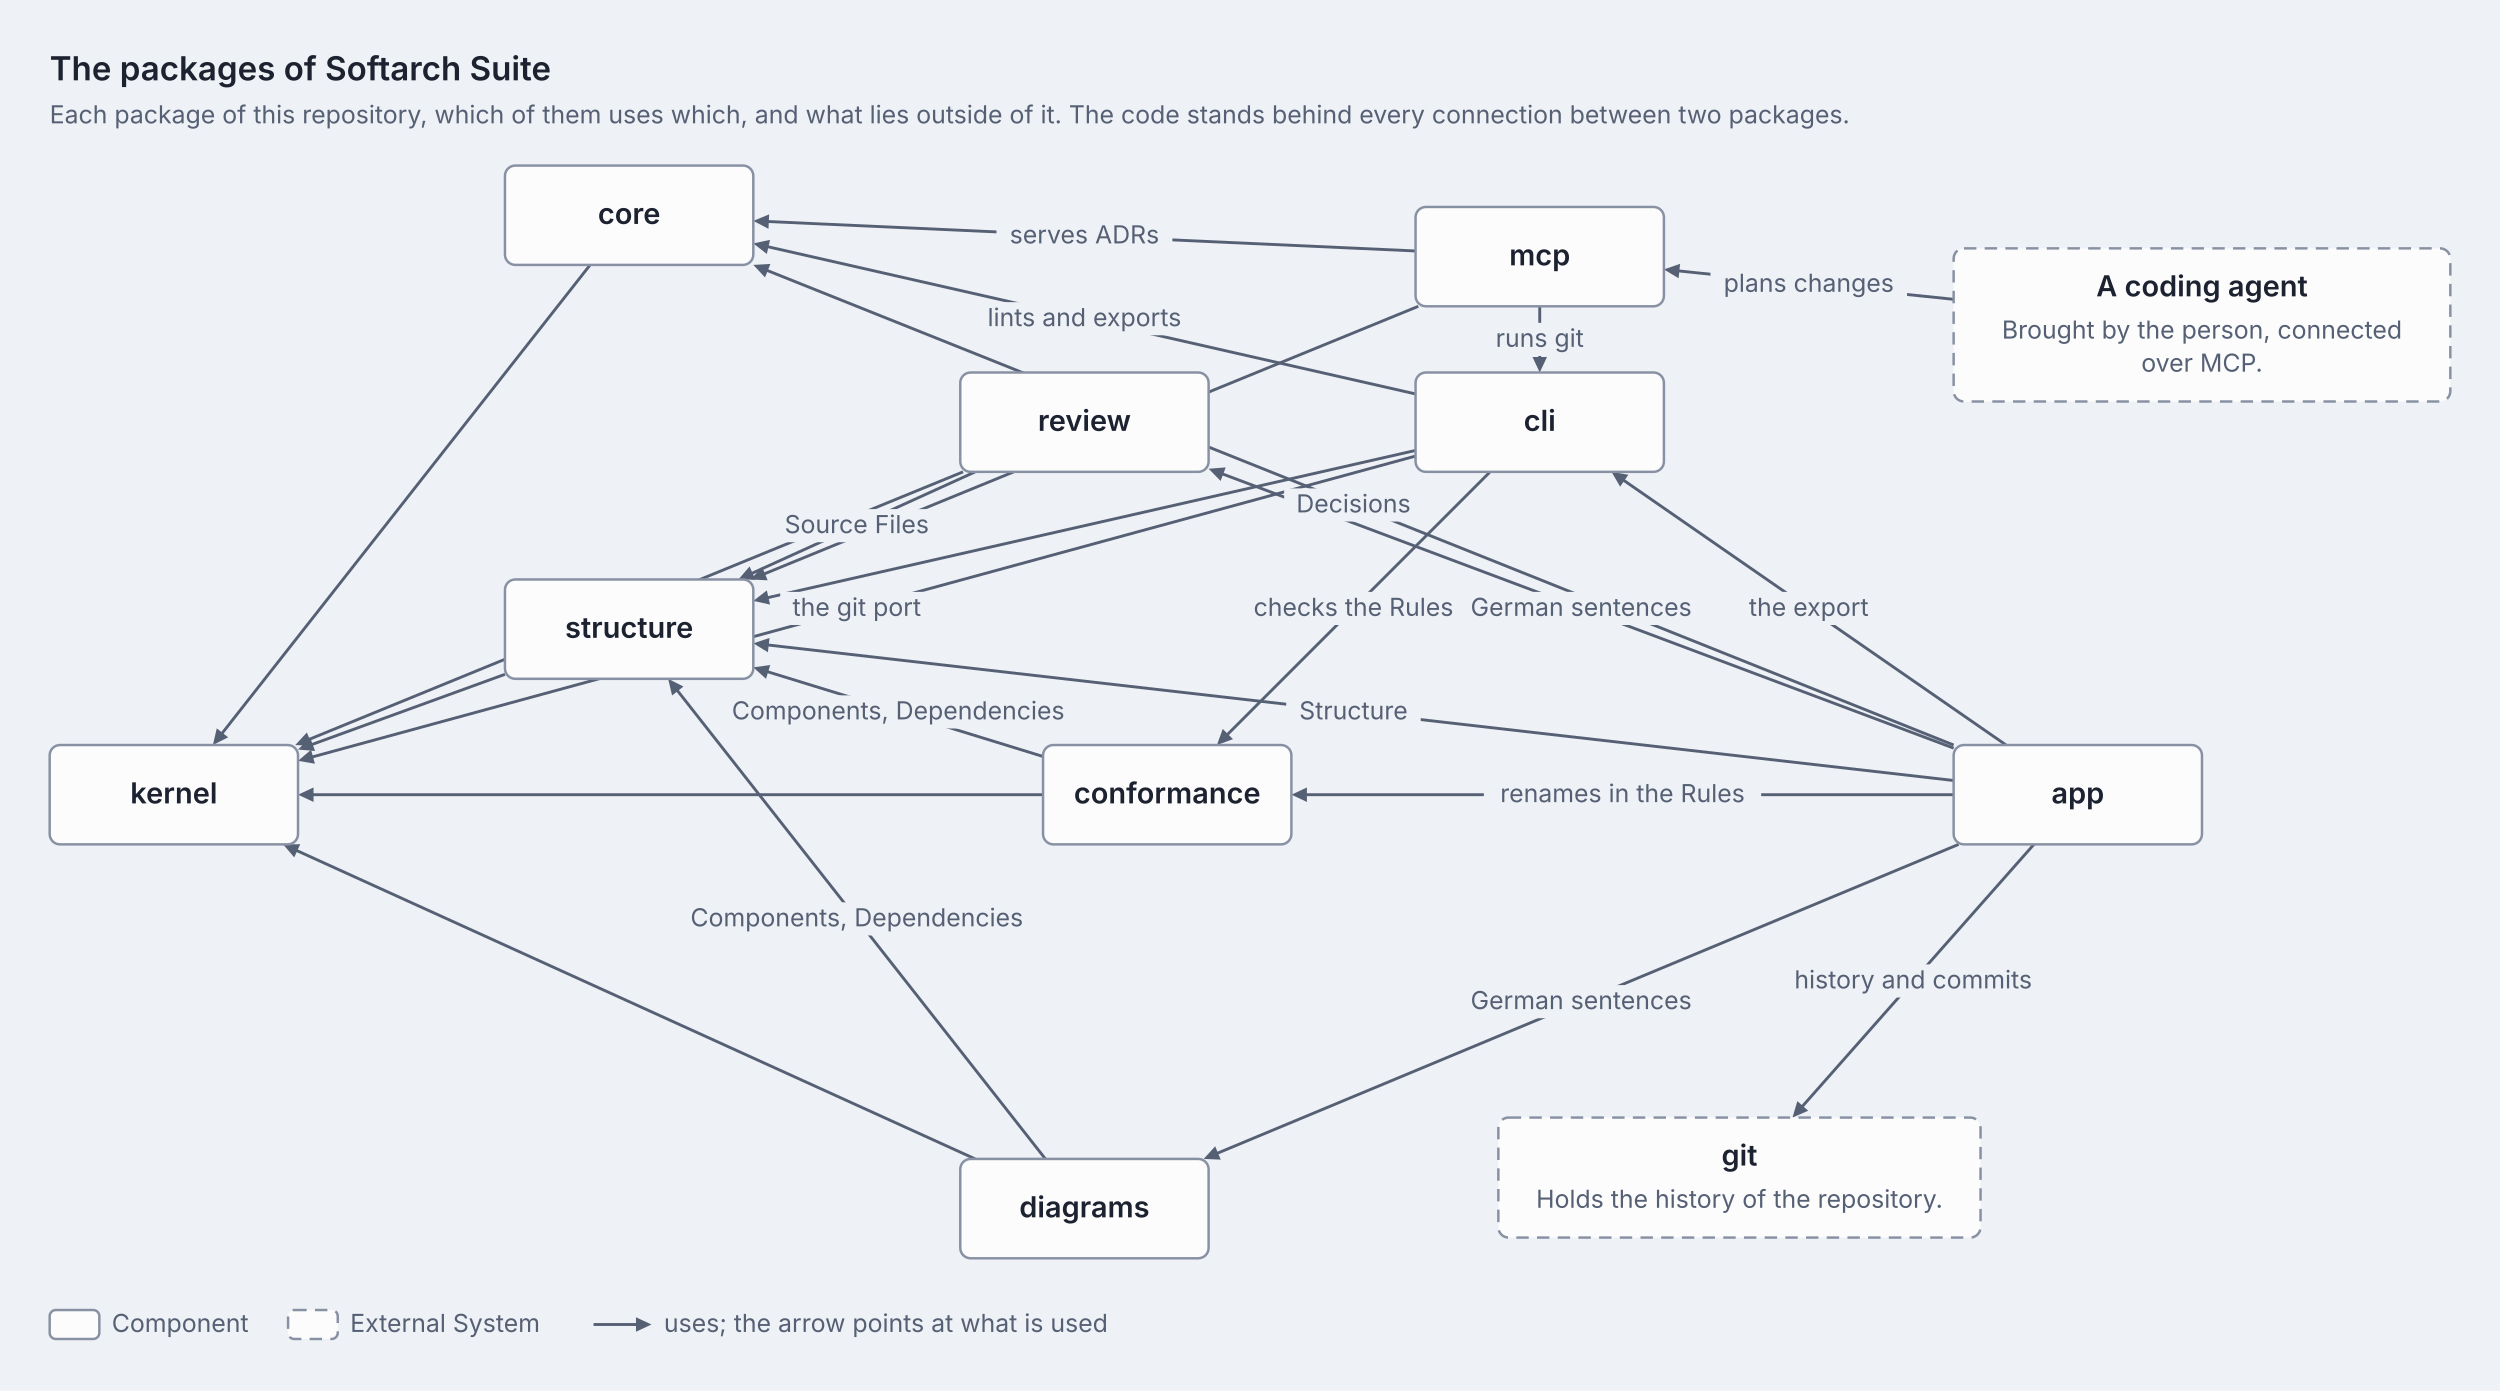
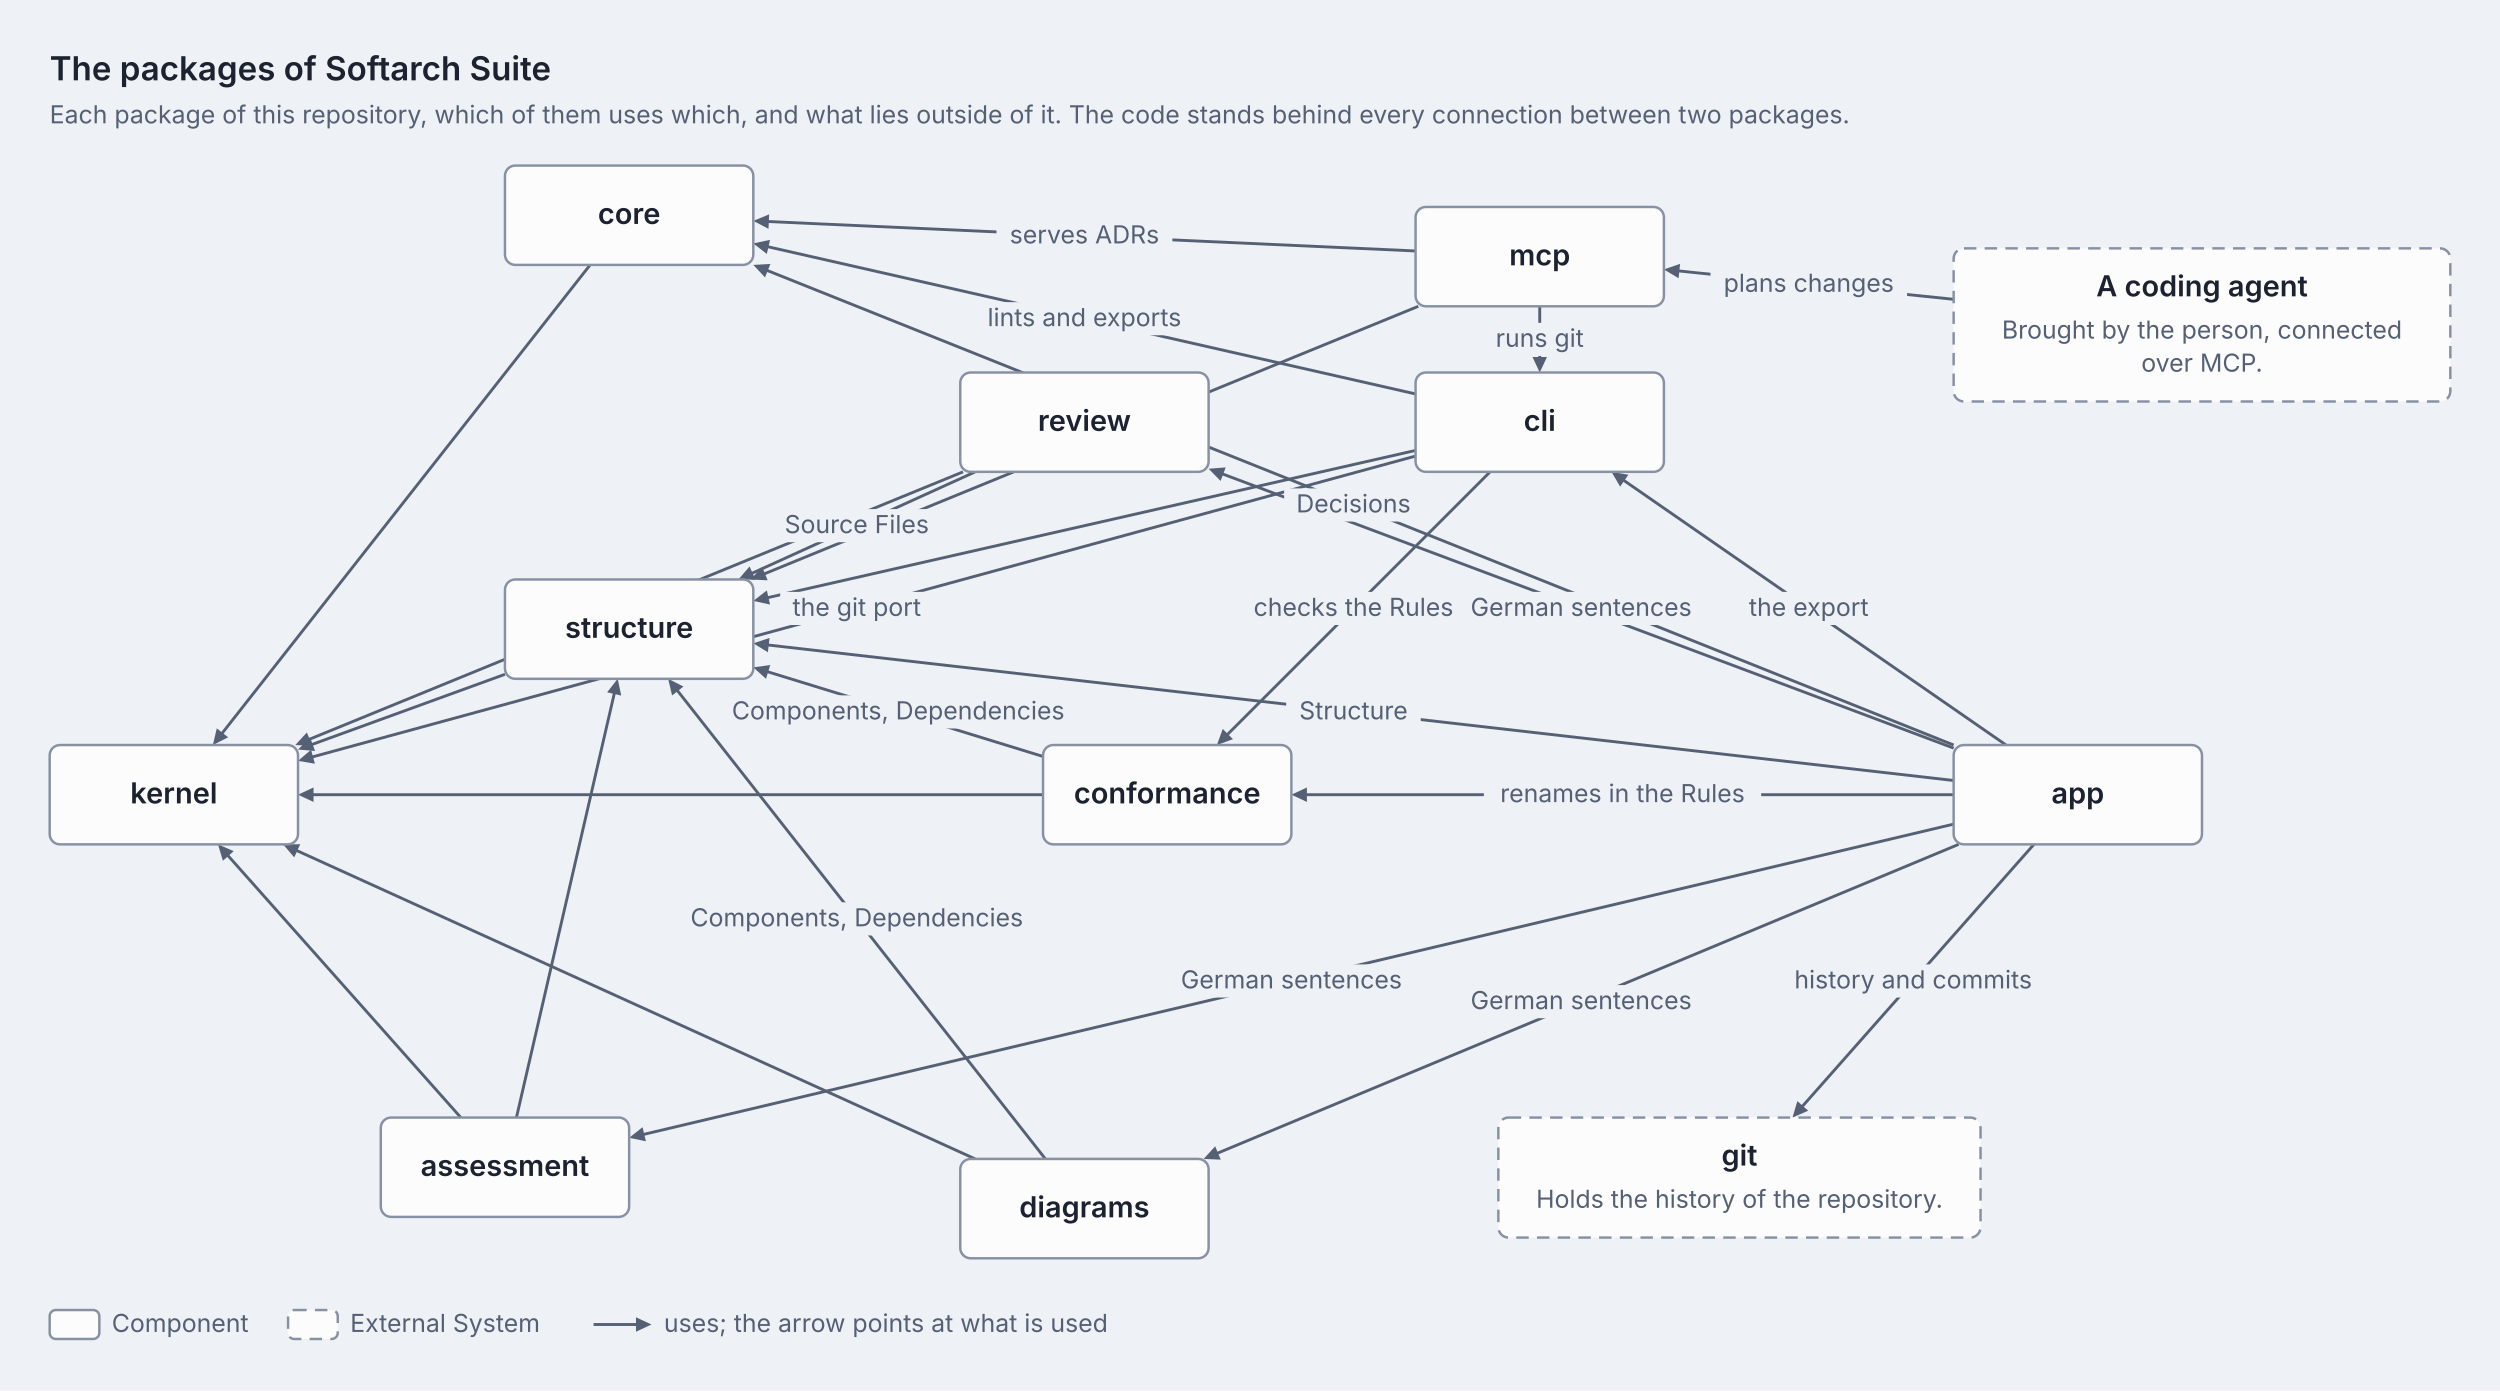
<svg xmlns="http://www.w3.org/2000/svg" width="1208" height="672" viewBox="16 20 1208 672" role="img">
  <style>
    svg { font-family: 'IBM Plex Sans', system-ui, -apple-system, 'Segoe UI', sans-serif; }
    .background, .ground { fill: #eef1f5; }
    .box { fill: #fcfcfd; stroke: #8891a3; stroke-width: 1.2; }
    .external .box { stroke-dasharray: 6 4; }
    .repository .box { stroke-width: 2; }
    .name { fill: #1c2230; font-size: 14px; font-weight: 600; }
    .title { fill: #1c2230; font-size: 16px; font-weight: 600; }
    .description, .label, .legend { fill: #566075; font-size: 12px; }
    .line { fill: none; stroke: #566075; stroke-width: 1.4; }
    .arrowhead { fill: #566075; }
    @media (prefers-color-scheme: dark) {
      .background, .ground { fill: #1f222a; }
      .box { fill: #181a20; stroke: #737d91; }
      .name, .title { fill: #e4e7ee; }
      .description, .label, .legend { fill: #a5aec0; }
      .line { stroke: #a5aec0; }
      .arrowhead { fill: #a5aec0; }
    }
  </style>
  <defs>
    <marker id="arrow" viewBox="0 0 8 8" refX="3.5" refY="4" markerWidth="8" markerHeight="8" markerUnits="userSpaceOnUse" orient="auto">
      <path class="arrowhead" d="M0 0.5L7.5 4L0 7.5z" />
    </marker>
  </defs>
  <rect class="background" x="16" y="20" width="1208" height="672" />
  <text class="title" x="40" y="58.8">The packages of Softarch Suite</text>
  <text class="description" x="40" y="79.6">Each package of this repository, which of them uses which, and what lies outside of it. The code stands behind every connection between two packages.</text>
  <g class="connections">
    <path class="line" d="M301.14 148L121.33 376.85" marker-end="url(#arrow)" />
    <path class="line" d="M260 345.82L163.76 380.81" marker-end="url(#arrow)" />
    <path class="line" d="M520 404L164 404" marker-end="url(#arrow)" />
    <path class="line" d="M520 385.54L383.82 343.64" marker-end="url(#arrow)" />
    <path class="line" d="M487.2 580L156.44 429.66" marker-end="url(#arrow)" />
    <path class="line" d="M521.14 580L341.33 351.15" marker-end="url(#arrow)" />
    <path class="line" d="M481.33 248L162.37 378.49" marker-end="url(#arrow)" />
    <path class="line" d="M487.2 248L376.44 298.34" marker-end="url(#arrow)" />
+     <path class="line" d="M238.67 560L123.99 430.99" marker-end="url(#arrow)" />
+     <path class="line" d="M265.54 560L313.56 351.9" marker-end="url(#arrow)" />
    <path class="line" d="M700 141.27L384 126.91" marker-end="url(#arrow)" />
    <path class="line" d="M701.33 168L382.37 298.49" marker-end="url(#arrow)" />
    <path class="line" d="M760 168L760 196" marker-end="url(#arrow)" />
    <path class="line" d="M700 210.36L383.9 138.52" marker-end="url(#arrow)" />
    <path class="line" d="M700 237.64L383.9 309.48" marker-end="url(#arrow)" />
    <path class="line" d="M736 248L606.83 377.17" marker-end="url(#arrow)" />
    <path class="line" d="M700 240.36L163.86 386.58" marker-end="url(#arrow)" />
    <path class="line" d="M960 380L383.71 149.49" marker-end="url(#arrow)" />
    <path class="line" d="M960 397.14L383.97 331.31" marker-end="url(#arrow)" />
    <path class="line" d="M960 404L644 404" marker-end="url(#arrow)" />
    <path class="line" d="M985.33 380L797.96 250.28" marker-end="url(#arrow)" />
    <path class="line" d="M962.4 428L601.29 578.46" marker-end="url(#arrow)" />
    <path class="line" d="M960 381.5L603.75 247.9" marker-end="url(#arrow)" />
+     <path class="line" d="M960 418.21L323.89 568.87" marker-end="url(#arrow)" />
    <path class="line" d="M998.79 428L884.78 557" marker-end="url(#arrow)" />
    <path class="line" d="M960 164.63L823.98 150.6" marker-end="url(#arrow)" />
  </g>
  <g class="elements">
    <g class="element component">
      <rect class="box" x="40" y="380" width="120" height="48" rx="5" />
      <text class="name" x="100" y="408.2" text-anchor="middle">kernel</text>
    </g>
    <g class="element component">
      <rect class="box" x="260" y="100" width="120" height="48" rx="5" />
      <text class="name" x="320" y="128.2" text-anchor="middle">core</text>
    </g>
    <g class="element component">
      <rect class="box" x="260" y="300" width="120" height="48" rx="5" />
      <text class="name" x="320" y="328.2" text-anchor="middle">structure</text>
    </g>
    <g class="element component">
      <rect class="box" x="520" y="380" width="120" height="48" rx="5" />
      <text class="name" x="580" y="408.2" text-anchor="middle">conformance</text>
    </g>
    <g class="element component">
      <rect class="box" x="480" y="580" width="120" height="48" rx="5" />
      <text class="name" x="540" y="608.2" text-anchor="middle">diagrams</text>
    </g>
    <g class="element component">
      <rect class="box" x="480" y="200" width="120" height="48" rx="5" />
      <text class="name" x="540" y="228.2" text-anchor="middle">review</text>
+     </g>
+     <g class="element component">
+       <rect class="box" x="200" y="560" width="120" height="48" rx="5" />
+       <text class="name" x="260" y="588.2" text-anchor="middle">assessment</text>
    </g>
    <g class="element component">
      <rect class="box" x="700" y="120" width="120" height="48" rx="5" />
      <text class="name" x="760" y="148.2" text-anchor="middle">mcp</text>
    </g>
    <g class="element component">
      <rect class="box" x="700" y="200" width="120" height="48" rx="5" />
      <text class="name" x="760" y="228.2" text-anchor="middle">cli</text>
    </g>
    <g class="element component">
      <rect class="box" x="960" y="380" width="120" height="48" rx="5" />
      <text class="name" x="1020" y="408.2" text-anchor="middle">app</text>
    </g>
    <g class="element external">
      <rect class="box" x="960" y="140" width="240" height="74" rx="5" />
      <text class="name" x="1080" y="163.2" text-anchor="middle">A coding agent</text>
      <text class="description" x="1080" y="183.6" text-anchor="middle">Brought by the person, connected</text>
      <text class="description" x="1080" y="199.6" text-anchor="middle">over MCP.</text>
    </g>
    <g class="element external">
      <rect class="box" x="740" y="560" width="233" height="58" rx="5" />
      <text class="name" x="856.5" y="583.2" text-anchor="middle">git</text>
      <text class="description" x="856.5" y="603.6" text-anchor="middle">Holds the history of the repository.</text>
    </g>
  </g>
  <g class="labels">
    <rect class="ground" x="363" y="356" width="174" height="16" />
    <text class="label" x="450" y="367.6" text-anchor="middle">Components, Dependencies</text>
    <rect class="ground" x="343" y="456" width="174" height="16" />
    <text class="label" x="430" y="467.6" text-anchor="middle">Components, Dependencies</text>
    <rect class="ground" x="388" y="266" width="84" height="16" />
    <text class="label" x="430" y="277.6" text-anchor="middle">Source Files</text>
    <rect class="ground" x="497.5" y="126" width="85" height="16" />
    <text class="label" x="540" y="137.6" text-anchor="middle">serves ADRs</text>
    <rect class="ground" x="733" y="176" width="54" height="16" />
    <text class="label" x="760" y="187.6" text-anchor="middle">runs git</text>
    <rect class="ground" x="485.5" y="166" width="109" height="16" />
    <text class="label" x="540" y="177.6" text-anchor="middle">lints and exports</text>
    <rect class="ground" x="614" y="306" width="112" height="16" />
    <text class="label" x="670" y="317.6" text-anchor="middle">checks the Rules</text>
    <rect class="ground" x="393" y="306" width="74" height="16" />
    <text class="label" x="430" y="317.6" text-anchor="middle">the git port</text>
    <rect class="ground" x="636.5" y="256" width="67" height="16" />
    <text class="label" x="670" y="267.6" text-anchor="middle">Decisions</text>
    <rect class="ground" x="637.5" y="356" width="65" height="16" />
    <text class="label" x="670" y="367.6" text-anchor="middle">Structure</text>
    <rect class="ground" x="733" y="396" width="134" height="16" />
    <text class="label" x="800" y="407.6" text-anchor="middle">renames in the Rules</text>
    <rect class="ground" x="855" y="306" width="70" height="16" />
    <text class="label" x="890" y="317.6" text-anchor="middle">the export</text>
    <rect class="ground" x="720" y="496" width="120" height="16" />
    <text class="label" x="780" y="507.6" text-anchor="middle">German sentences</text>
    <rect class="ground" x="720" y="306" width="120" height="16" />
    <text class="label" x="780" y="317.6" text-anchor="middle">German sentences</text>
+     <rect class="ground" x="580" y="486" width="120" height="16" />
+     <text class="label" x="640" y="497.6" text-anchor="middle">German sentences</text>
    <rect class="ground" x="874.96" y="486" width="131" height="16" />
    <text class="label" x="940.46" y="497.6" text-anchor="middle">history and commits</text>
    <rect class="ground" x="842.5" y="149.41" width="95" height="16" />
    <text class="label" x="890" y="161.01" text-anchor="middle">plans changes</text>
  </g>
  <g class="legend">
    <g class="component">
      <rect class="box" x="40" y="653" width="24" height="14" rx="3" />
    </g>
    <text x="70" y="663.6">Component</text>
    <g class="external">
      <rect class="box" x="155.2" y="653" width="24" height="14" rx="3" />
    </g>
    <text x="185.2" y="663.6">External System</text>
    <path class="line" d="M302.8 660H326.8" marker-end="url(#arrow)" />
    <text x="336.8" y="663.6">uses; the arrow points at what is used</text>
  </g>
</svg>
